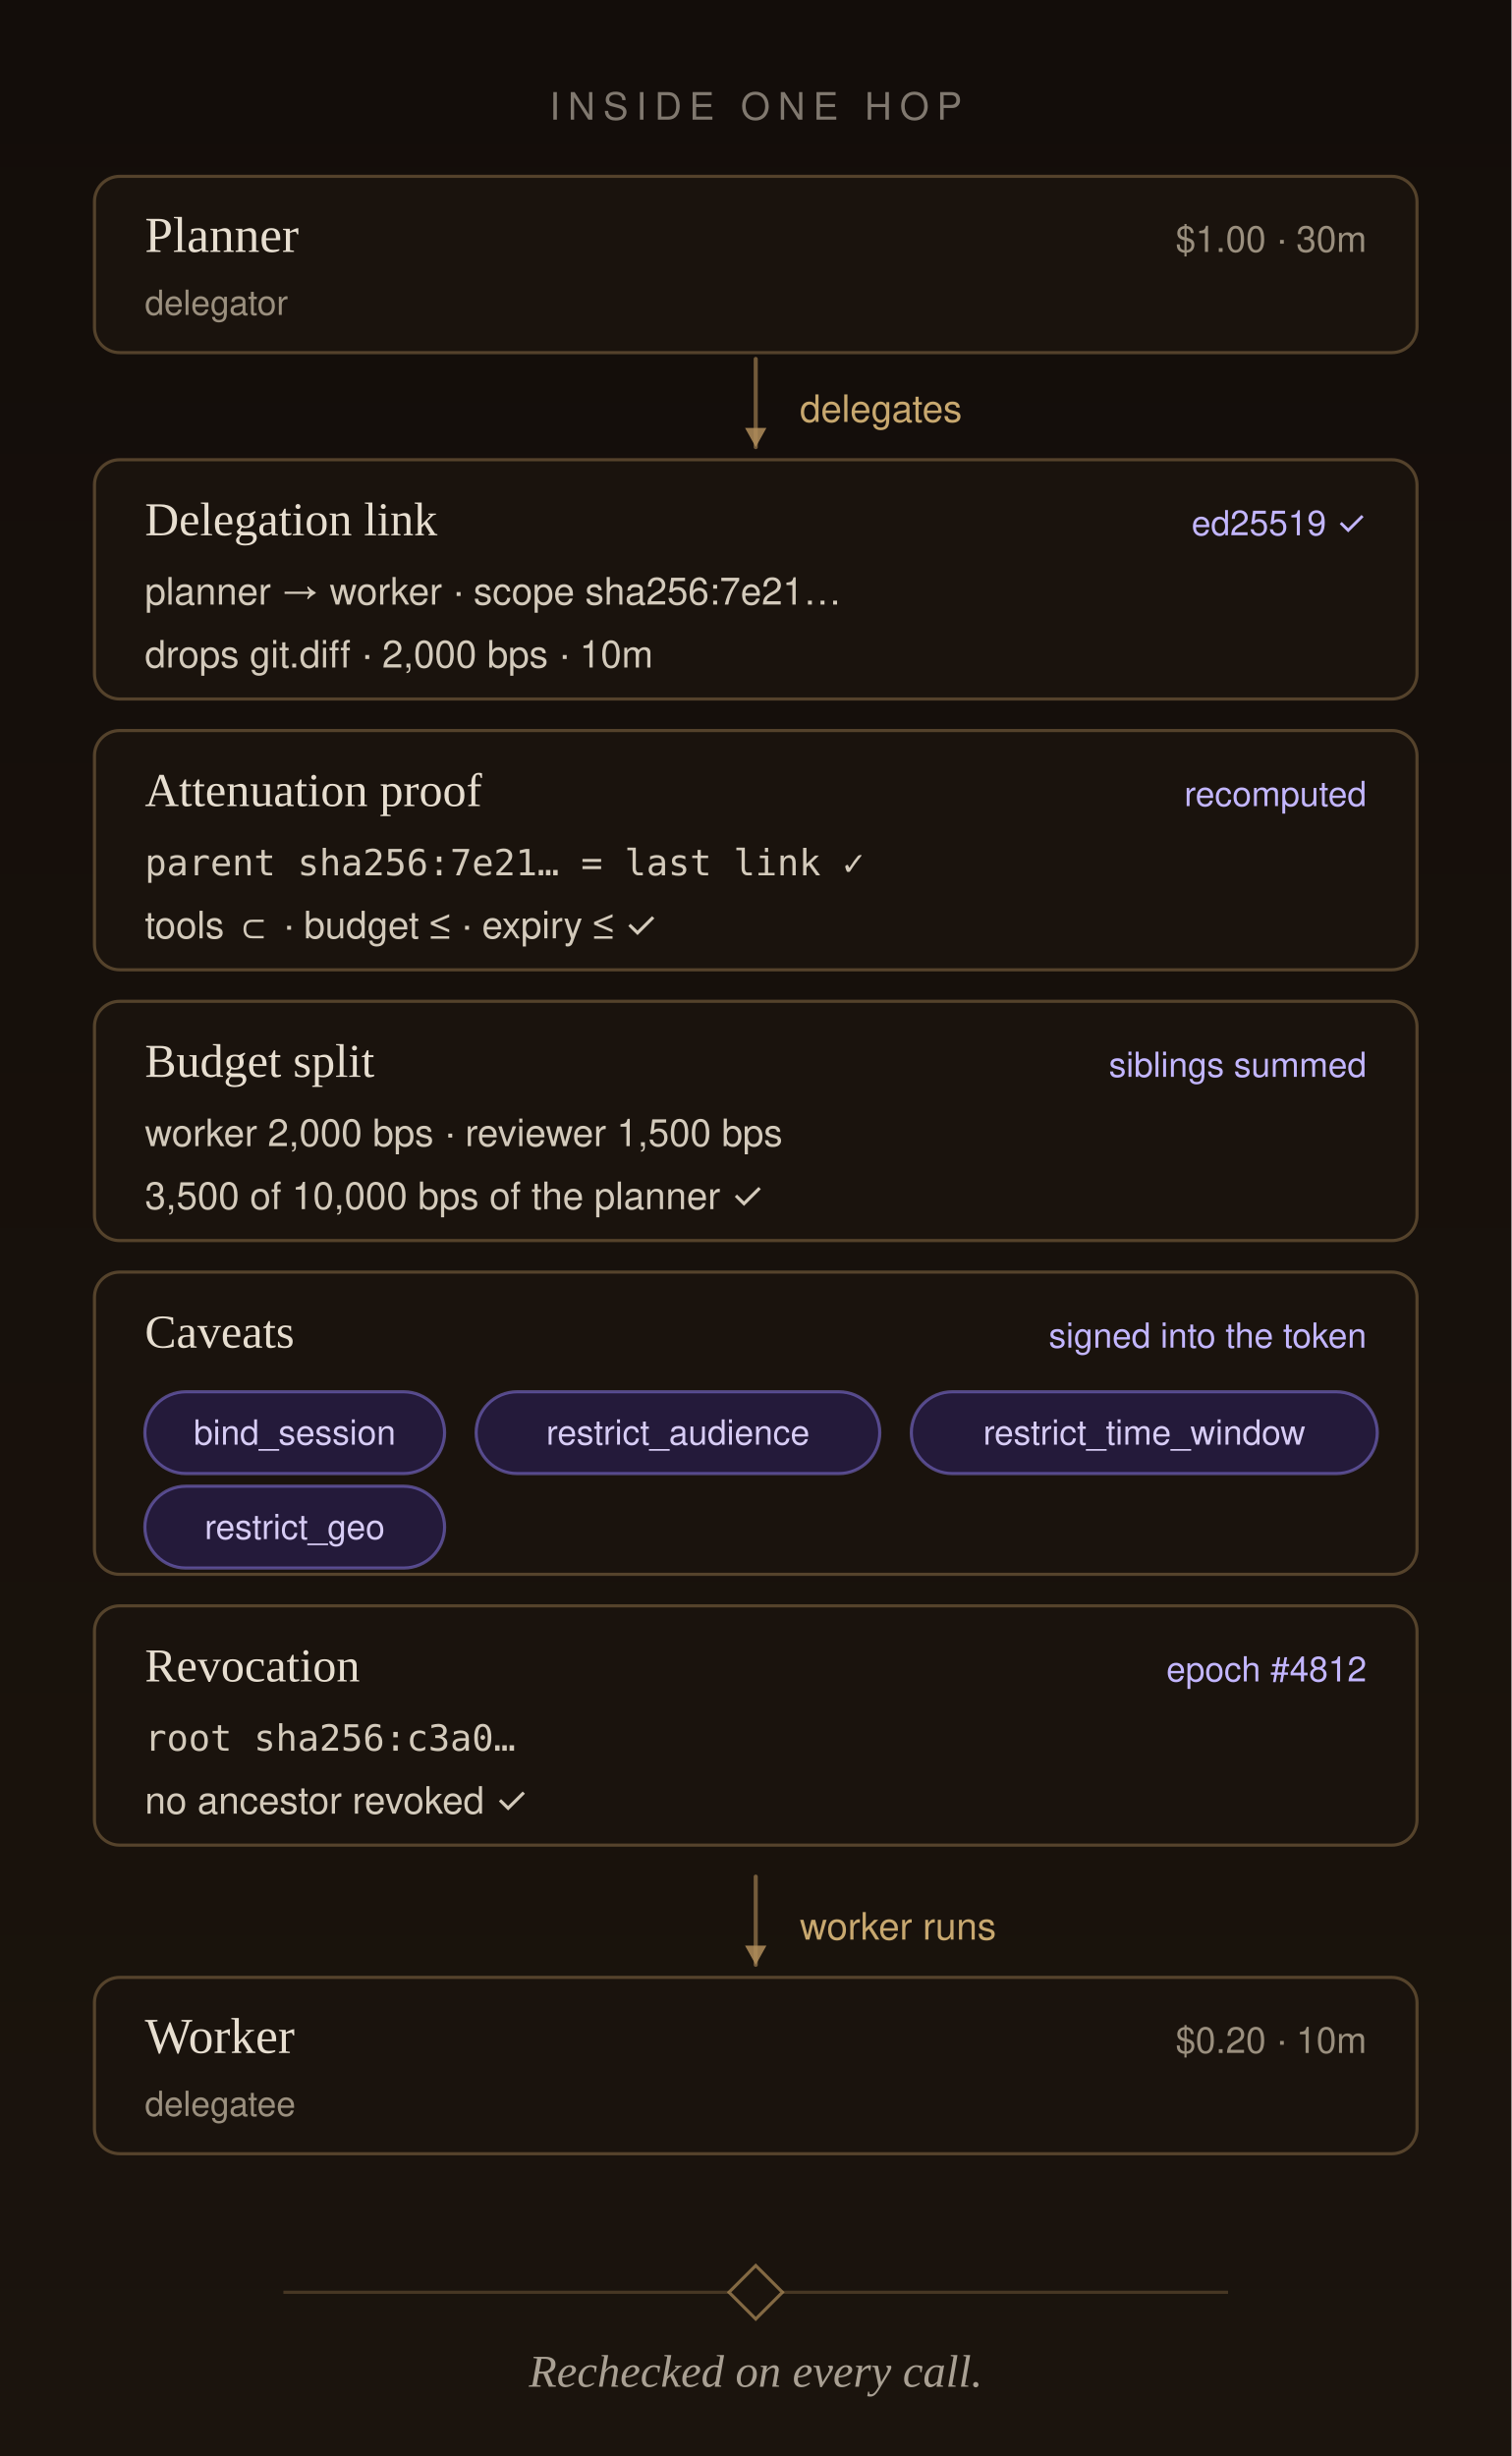
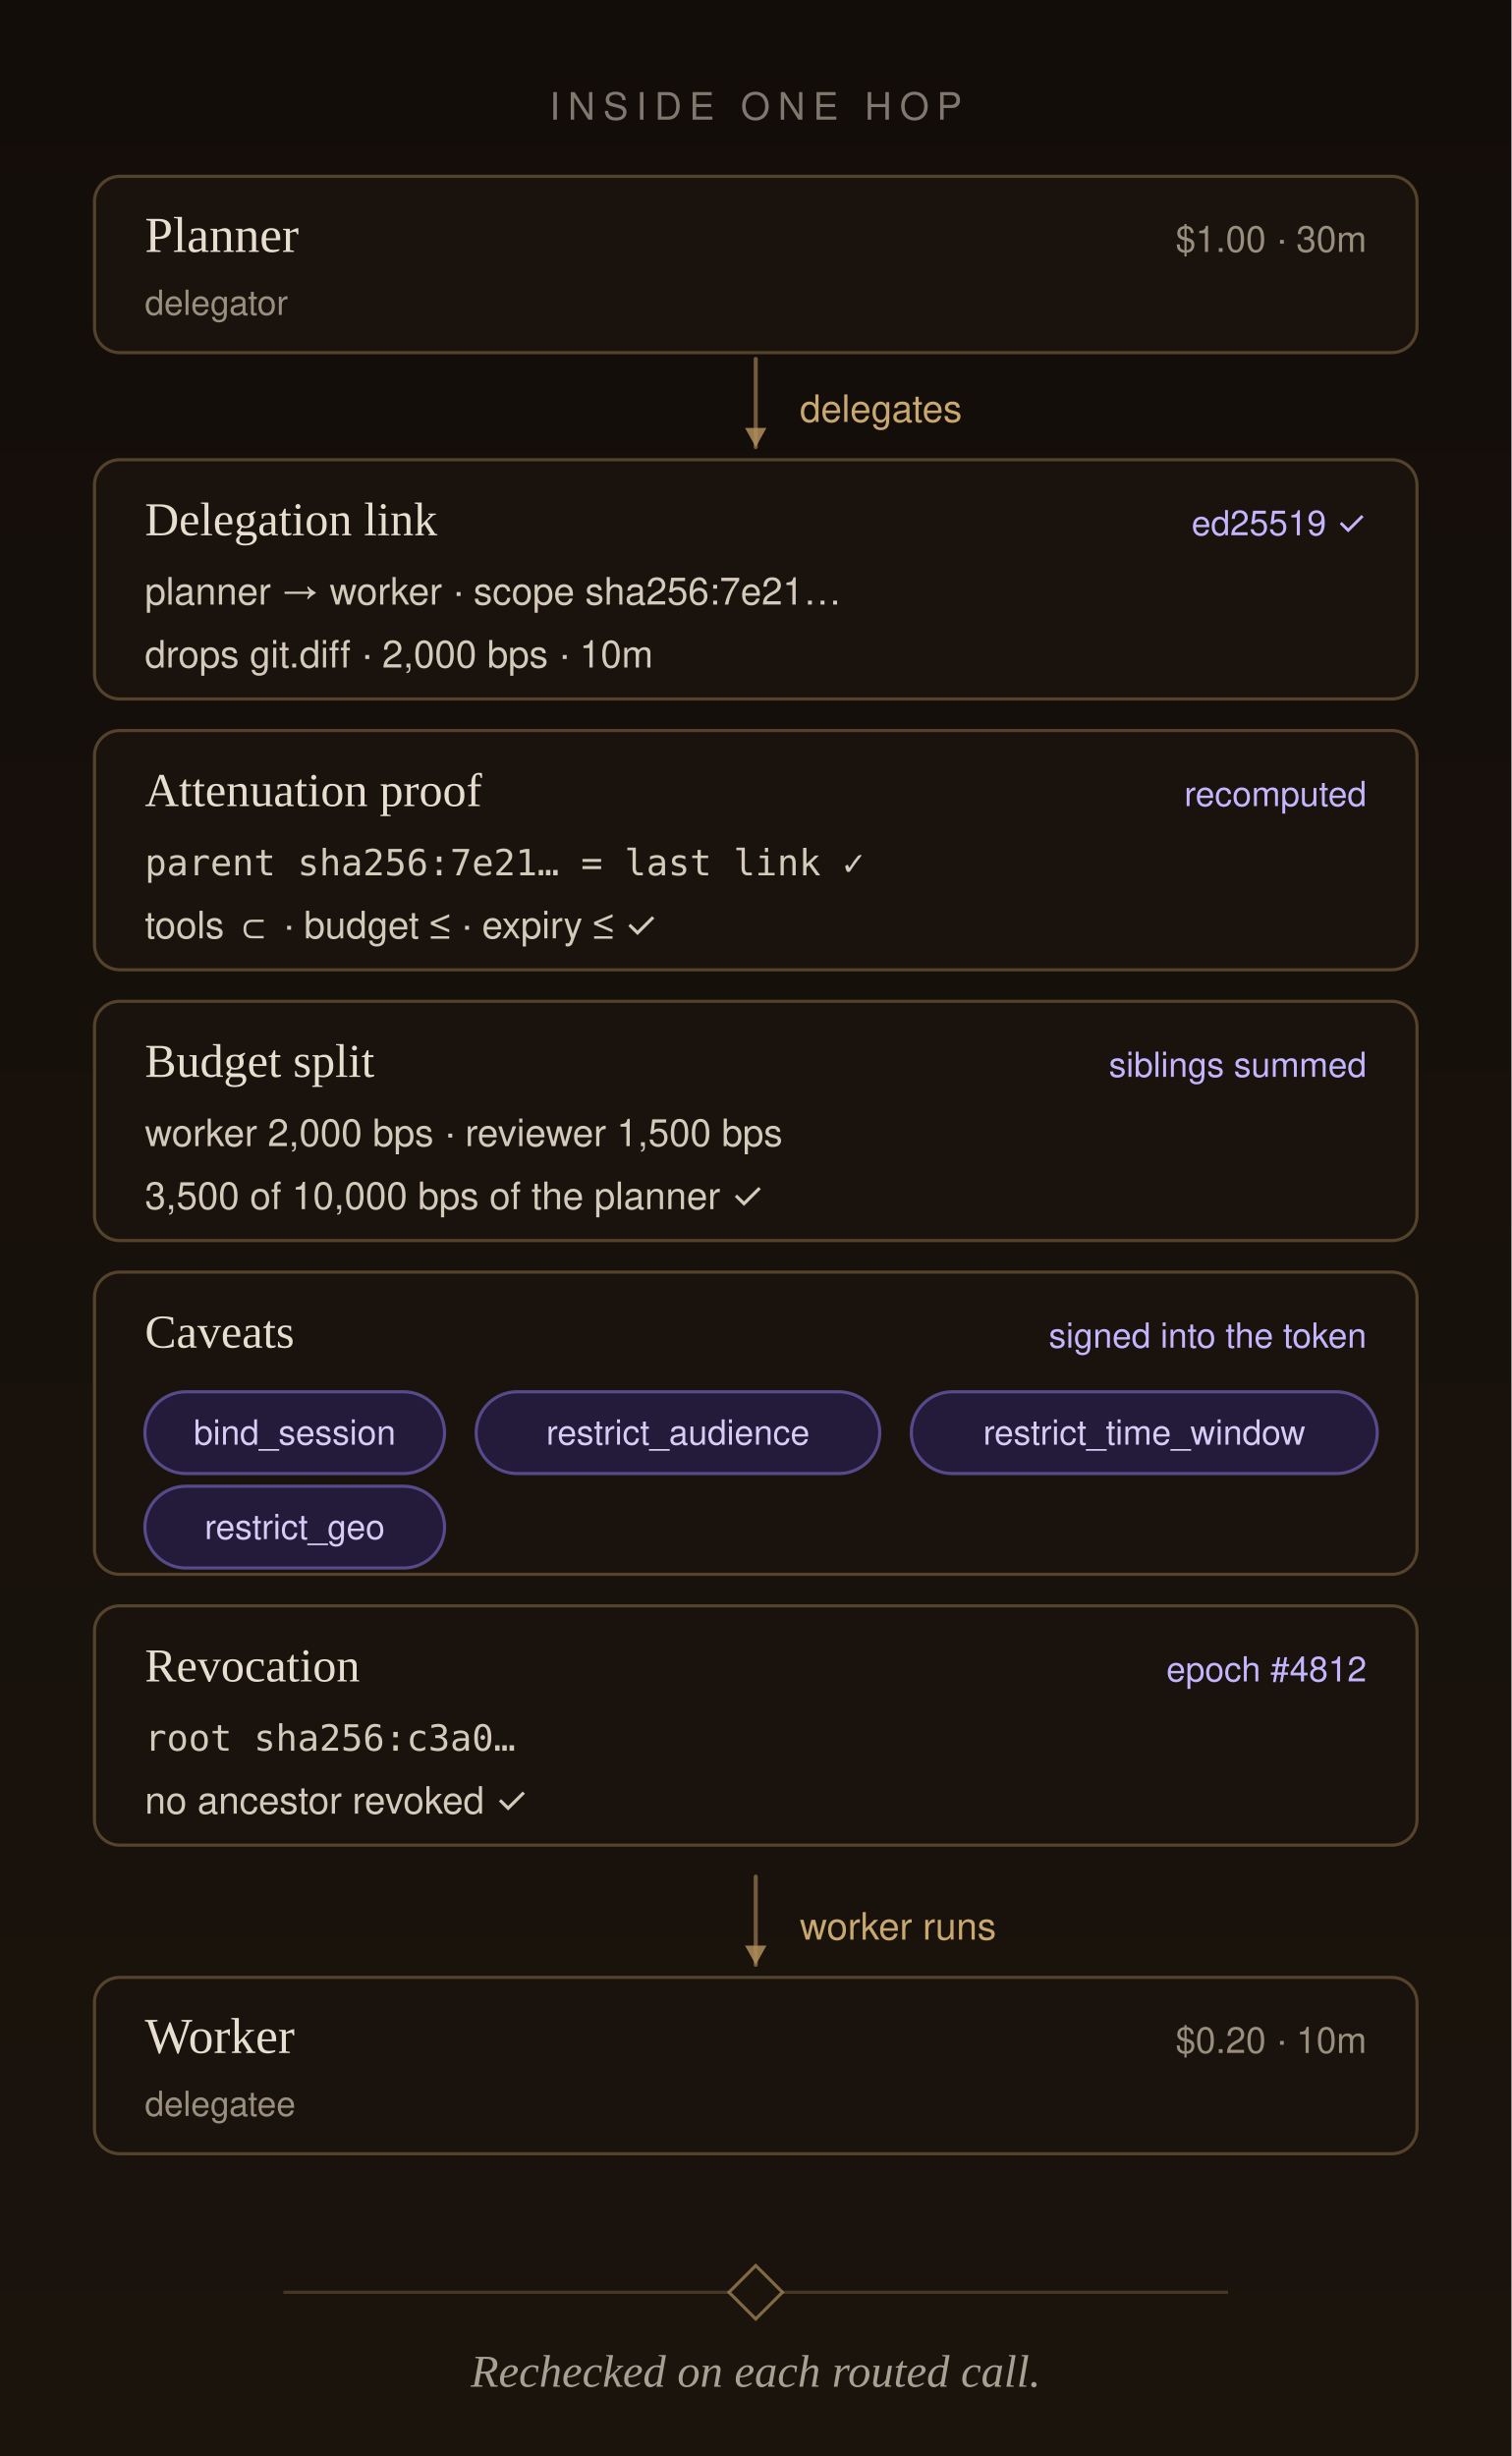
- <svg xmlns="http://www.w3.org/2000/svg" viewBox="0 0 480 780" width="480" height="780" role="img" aria-label="Inside one delegation hop, stacked for small screens.">
+ <svg xmlns="http://www.w3.org/2000/svg" viewBox="0 0 480 780" width="480" height="780" role="img" aria-label="Inside one Chio delegation hop: signed lineage, attenuation, budgets, caveats, and revocation bindings, rechecked on each routed call.">
  <defs>
    <linearGradient id="hpmbg" x1="0" y1="0" x2="0" y2="1">
      <stop offset="0" stop-color="#130d0a" />
      <stop offset="1" stop-color="#1b140d" />
    </linearGradient>
    <radialGradient id="hpmglow" cx="50%" cy="50%" r="50%">
      <stop offset="0" stop-color="#8f7ff2" stop-opacity="0.32" />
      <stop offset="0.6" stop-color="#8f7ff2" stop-opacity="0.07" />
      <stop offset="1" stop-color="#8f7ff2" stop-opacity="0" />
    </radialGradient>
    <radialGradient id="hpmkglow" cx="50%" cy="50%" r="50%">
      <stop offset="0" stop-color="#8f7ff2" stop-opacity="0.28" />
      <stop offset="0.65" stop-color="#8f7ff2" stop-opacity="0.06" />
      <stop offset="1" stop-color="#8f7ff2" stop-opacity="0" />
    </radialGradient>
  </defs>
  <rect width="480" height="780" fill="url(#hpmbg)" />
  <text x="240.0" y="38" text-anchor="middle" font-family="-apple-system, 'Segoe UI', Helvetica, Arial, sans-serif" font-size="12" letter-spacing="2.5" fill="#d8cfc0" fill-opacity="0.55">INSIDE ONE HOP</text>
  <rect x="30" y="56" width="420" height="56" rx="8" fill="#1a130d" stroke="#b08d5b" stroke-opacity="0.4" />
  <text x="46" y="80" text-anchor="start" font-family="Georgia, 'Times New Roman', serif" font-size="16" fill="#e7ded0">Planner</text>
  <text x="434" y="80" text-anchor="end" font-family="-apple-system, 'Segoe UI', Helvetica, Arial, sans-serif" font-size="11.5" fill="#9a8f7e">$1.00 · 30m</text>
  <text x="46" y="100" text-anchor="start" font-family="-apple-system, 'Segoe UI', Helvetica, Arial, sans-serif" font-size="11" fill="#9a8f7e">delegator</text>
  <path d="M240 114 L240 142" stroke="#b08d5b" stroke-opacity="0.6" stroke-width="1.3" fill="none" stroke-linecap="round" />
  <path d="M240 142 L236.6 135.9 L243.4 135.9 Z" fill="#b08d5b" fill-opacity="0.85" />
  <text x="254" y="134" text-anchor="start" font-family="-apple-system, 'Segoe UI', Helvetica, Arial, sans-serif" font-size="12" fill="#c8a86f">delegates</text>
  <rect x="30" y="146" width="420" height="76" rx="8" fill="#1a130d" stroke="#b08d5b" stroke-opacity="0.4" />
  <text x="46" y="170" text-anchor="start" font-family="Georgia, 'Times New Roman', serif" font-size="15" fill="#e7ded0">Delegation link</text>
  <text x="434" y="170" text-anchor="end" font-family="-apple-system, 'Segoe UI', Helvetica, Arial, sans-serif" font-size="11" fill="#c3b6ff">ed25519 ✓</text>
  <text x="46" y="192" text-anchor="start" font-family="-apple-system, 'Segoe UI', Helvetica, Arial, sans-serif" font-size="12" fill="#d3cabb">planner → worker · scope sha256:7e21…</text>
  <text x="46" y="212" text-anchor="start" font-family="-apple-system, 'Segoe UI', Helvetica, Arial, sans-serif" font-size="12" fill="#d3cabb">drops git.diff · 2,000 bps · 10m</text>
  <rect x="30" y="232" width="420" height="76" rx="8" fill="#1a130d" stroke="#b08d5b" stroke-opacity="0.4" />
  <text x="46" y="256" text-anchor="start" font-family="Georgia, 'Times New Roman', serif" font-size="15" fill="#e7ded0">Attenuation proof</text>
  <text x="434" y="256" text-anchor="end" font-family="-apple-system, 'Segoe UI', Helvetica, Arial, sans-serif" font-size="11" fill="#c3b6ff">recomputed</text>
  <text x="46" y="278" text-anchor="start" font-family="ui-monospace, SFMono-Regular, Menlo, Consolas, monospace" font-size="11.5" fill="#d3cabb">parent sha256:7e21… = last link ✓</text>
  <text x="46" y="298" text-anchor="start" font-family="-apple-system, 'Segoe UI', Helvetica, Arial, sans-serif" font-size="12" fill="#d3cabb">tools ⊂ · budget ≤ · expiry ≤ ✓</text>
  <rect x="30" y="318" width="420" height="76" rx="8" fill="#1a130d" stroke="#b08d5b" stroke-opacity="0.4" />
  <text x="46" y="342" text-anchor="start" font-family="Georgia, 'Times New Roman', serif" font-size="15" fill="#e7ded0">Budget split</text>
  <text x="434" y="342" text-anchor="end" font-family="-apple-system, 'Segoe UI', Helvetica, Arial, sans-serif" font-size="11" fill="#c3b6ff">siblings summed</text>
  <text x="46" y="364" text-anchor="start" font-family="-apple-system, 'Segoe UI', Helvetica, Arial, sans-serif" font-size="12" fill="#d3cabb">worker 2,000 bps · reviewer 1,500 bps</text>
  <text x="46" y="384" text-anchor="start" font-family="-apple-system, 'Segoe UI', Helvetica, Arial, sans-serif" font-size="12" fill="#d3cabb">3,500 of 10,000 bps of the planner ✓</text>
  <rect x="30" y="404" width="420" height="96" rx="8" fill="#1a130d" stroke="#b08d5b" stroke-opacity="0.4" />
  <text x="46" y="428" text-anchor="start" font-family="Georgia, 'Times New Roman', serif" font-size="15" fill="#e7ded0">Caveats</text>
  <text x="434" y="428" text-anchor="end" font-family="-apple-system, 'Segoe UI', Helvetica, Arial, sans-serif" font-size="11" fill="#c3b6ff">signed into the token</text>
  <rect x="46" y="442" width="95.2" height="26" rx="13.0" fill="#241a3a" stroke="#8f7ff2" stroke-opacity="0.5" />
  <text x="93.6" y="458.8" text-anchor="middle" font-family="-apple-system, 'Segoe UI', Helvetica, Arial, sans-serif" font-size="11" fill="#d7ccf5">bind_session</text>
  <rect x="151.2" y="442" width="128.2" height="26" rx="13.0" fill="#241a3a" stroke="#8f7ff2" stroke-opacity="0.5" />
  <text x="215.3" y="458.8" text-anchor="middle" font-family="-apple-system, 'Segoe UI', Helvetica, Arial, sans-serif" font-size="11" fill="#d7ccf5">restrict_audience</text>
  <rect x="289.4" y="442" width="148.0" height="26" rx="13.0" fill="#241a3a" stroke="#8f7ff2" stroke-opacity="0.5" />
  <text x="363.4" y="458.8" text-anchor="middle" font-family="-apple-system, 'Segoe UI', Helvetica, Arial, sans-serif" font-size="11" fill="#d7ccf5">restrict_time_window</text>
  <rect x="46" y="472" width="95.2" height="26" rx="13.0" fill="#241a3a" stroke="#8f7ff2" stroke-opacity="0.5" />
  <text x="93.6" y="488.8" text-anchor="middle" font-family="-apple-system, 'Segoe UI', Helvetica, Arial, sans-serif" font-size="11" fill="#d7ccf5">restrict_geo</text>
  <rect x="30" y="510" width="420" height="76" rx="8" fill="#1a130d" stroke="#b08d5b" stroke-opacity="0.4" />
  <text x="46" y="534" text-anchor="start" font-family="Georgia, 'Times New Roman', serif" font-size="15" fill="#e7ded0">Revocation</text>
  <text x="434" y="534" text-anchor="end" font-family="-apple-system, 'Segoe UI', Helvetica, Arial, sans-serif" font-size="11" fill="#c3b6ff">epoch #4812</text>
  <text x="46" y="556" text-anchor="start" font-family="ui-monospace, SFMono-Regular, Menlo, Consolas, monospace" font-size="11.5" fill="#d3cabb">root sha256:c3a0…</text>
  <text x="46" y="576" text-anchor="start" font-family="-apple-system, 'Segoe UI', Helvetica, Arial, sans-serif" font-size="12" fill="#d3cabb">no ancestor revoked ✓</text>
  <path d="M240 596 L240 624" stroke="#b08d5b" stroke-opacity="0.6" stroke-width="1.3" fill="none" stroke-linecap="round" />
  <path d="M240 624 L236.6 617.9 L243.4 617.9 Z" fill="#b08d5b" fill-opacity="0.85" />
  <text x="254" y="616" text-anchor="start" font-family="-apple-system, 'Segoe UI', Helvetica, Arial, sans-serif" font-size="12" fill="#c8a86f">worker runs</text>
  <rect x="30" y="628" width="420" height="56" rx="8" fill="#1a130d" stroke="#b08d5b" stroke-opacity="0.4" />
  <text x="46" y="652" text-anchor="start" font-family="Georgia, 'Times New Roman', serif" font-size="16" fill="#e7ded0">Worker</text>
  <text x="434" y="652" text-anchor="end" font-family="-apple-system, 'Segoe UI', Helvetica, Arial, sans-serif" font-size="11.5" fill="#9a8f7e">$0.20 · 10m</text>
  <text x="46" y="672" text-anchor="start" font-family="-apple-system, 'Segoe UI', Helvetica, Arial, sans-serif" font-size="11" fill="#9a8f7e">delegatee</text>
  <path d="M90.0 728 H390.0" stroke="#b08d5b" stroke-opacity="0.3" stroke-width="1" />
  <rect x="234.0" y="722" width="12" height="12" transform="rotate(45 240.0 728)" fill="#1b140d" stroke="#b08d5b" stroke-opacity="0.7" />
-   <text x="240.0" y="758" text-anchor="middle" font-family="Georgia, 'Times New Roman', serif" font-size="14.5" font-style="italic" fill="#d8cfc0" fill-opacity="0.75">Rechecked on every call.</text>
+   <text x="240.0" y="758" text-anchor="middle" font-family="Georgia, 'Times New Roman', serif" font-size="14.5" font-style="italic" fill="#d8cfc0" fill-opacity="0.75">Rechecked on each routed call.</text>
</svg>
